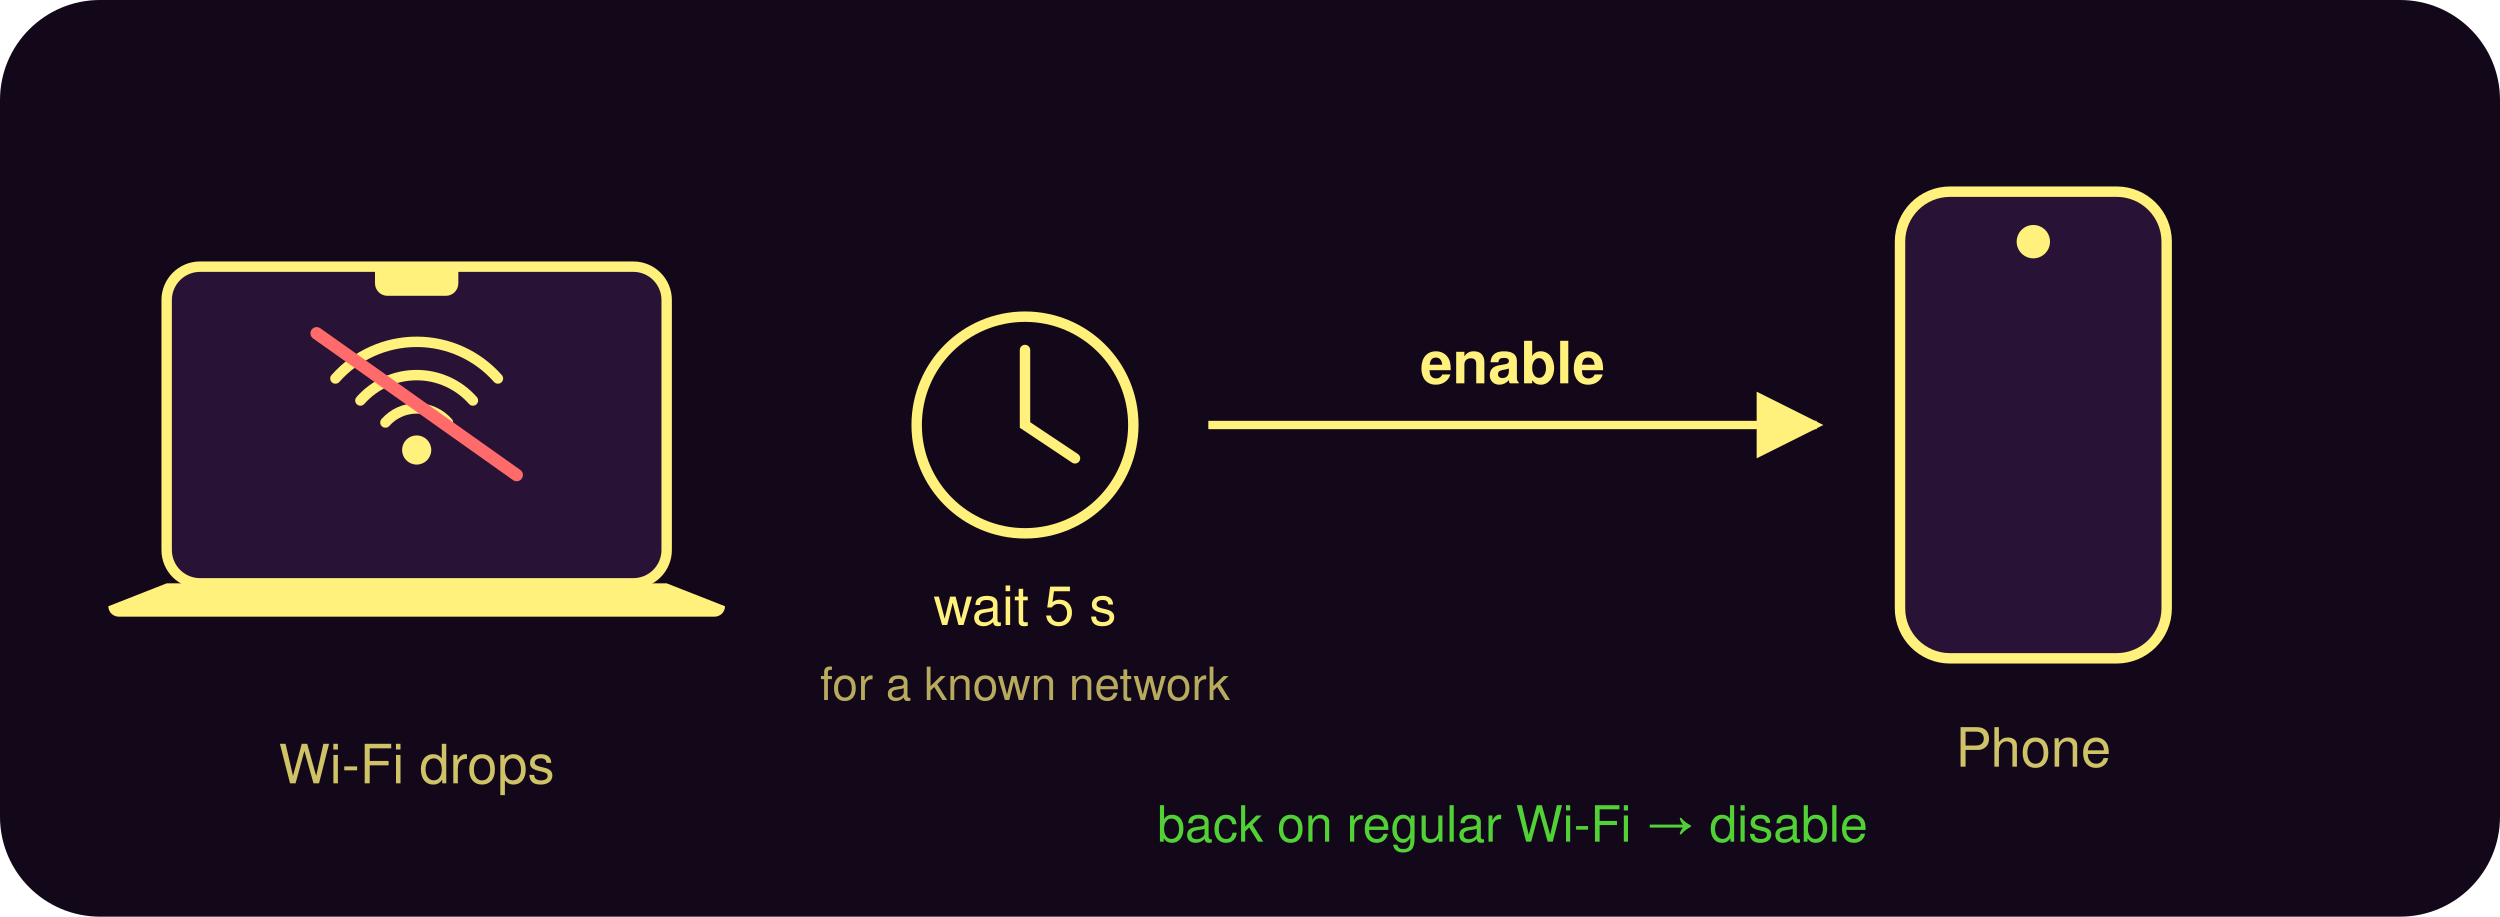
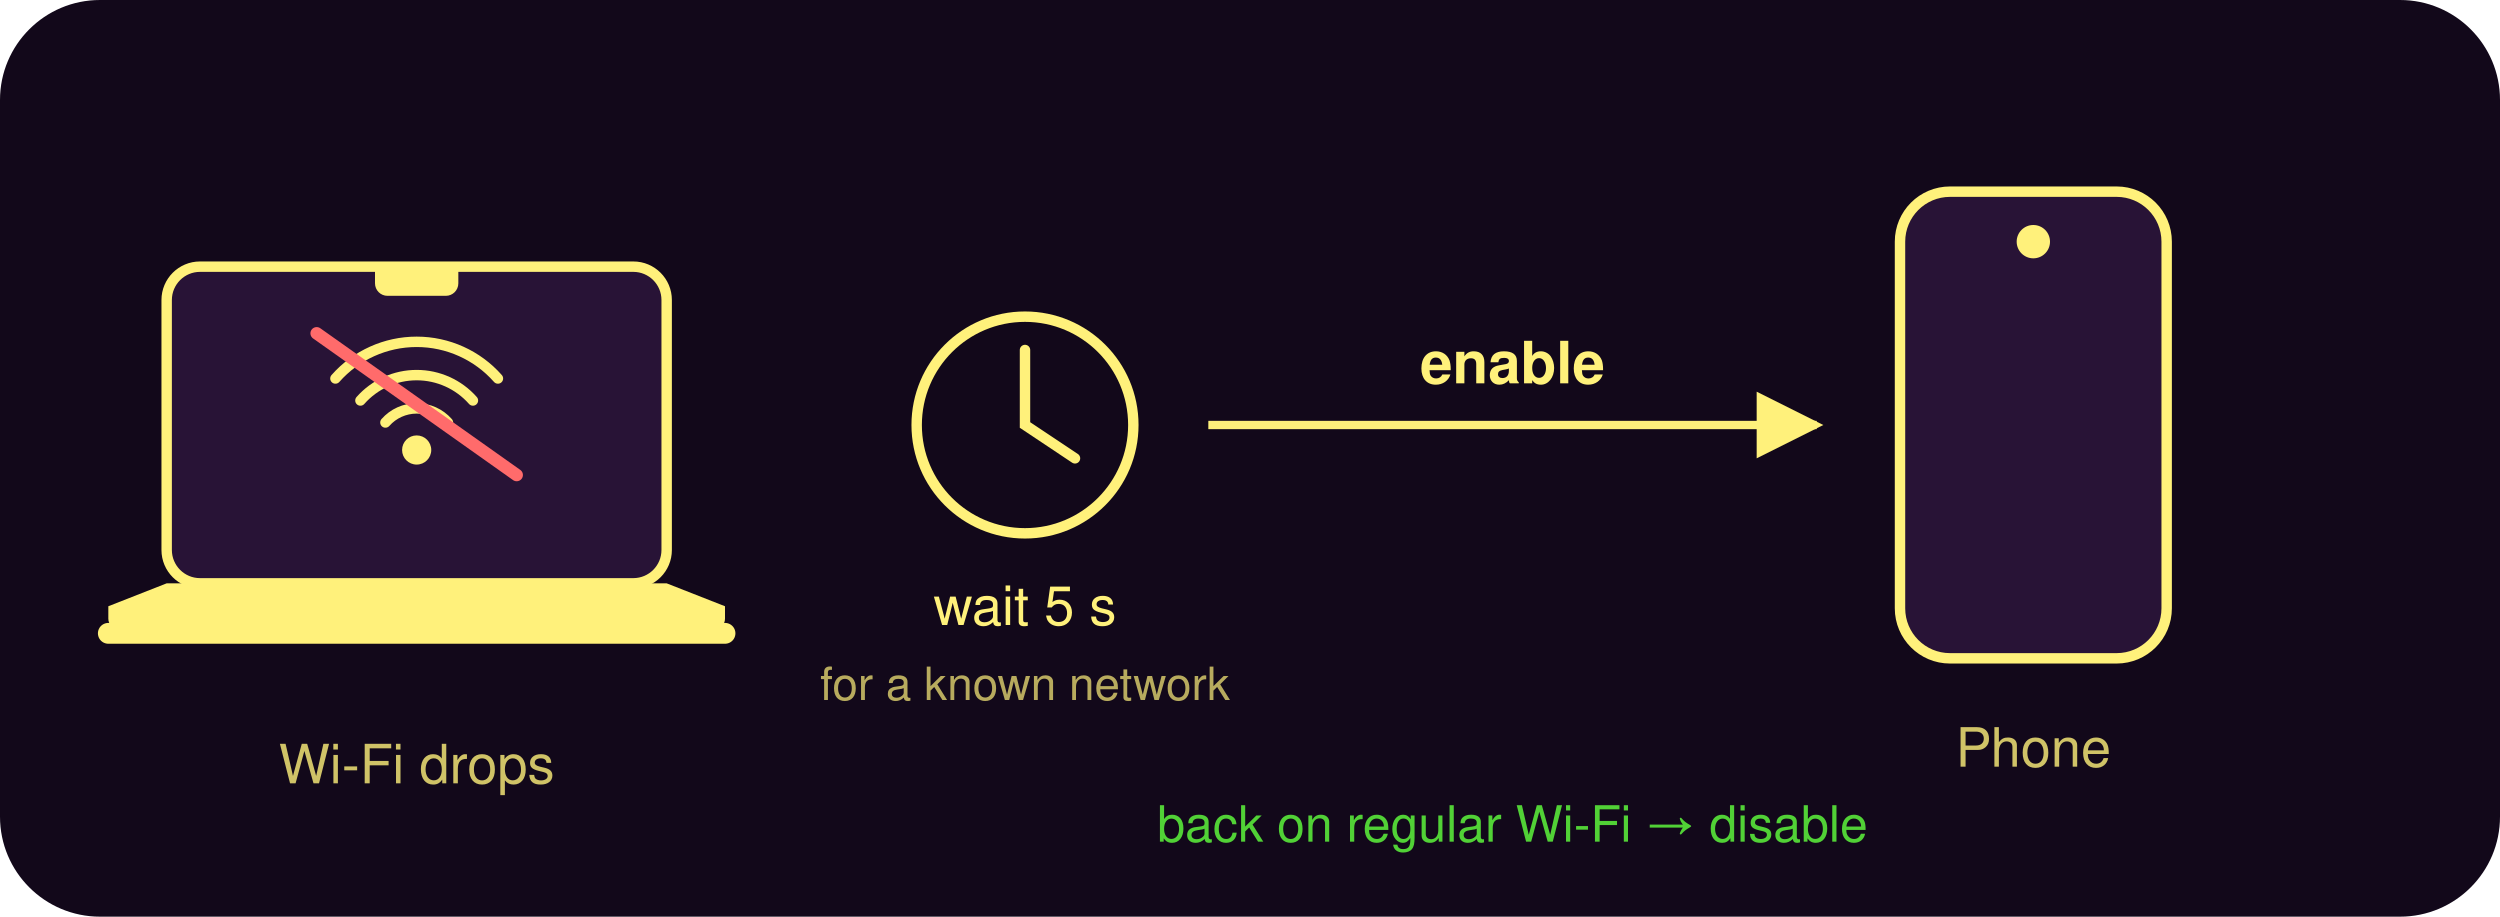
<svg xmlns="http://www.w3.org/2000/svg" viewBox="0 0 600 220" font-family="-apple-system, 'Helvetica Neue', Helvetica, Arial, sans-serif">
  <defs>
    <marker id="arrow" viewBox="0 0 10 10" refX="9" refY="5" markerWidth="8" markerHeight="8" orient="auto">
      <path d="M0 0 L10 5 L0 10 z" fill="#fff17b" />
    </marker>
  </defs>
  <rect width="600" height="220" rx="24" fill="#12081a" />
  <g opacity="1">
    <rect x="40" y="64" width="120" height="76" rx="8" fill="#281336" stroke="#fff17b" stroke-width="2.5" />
    <path d="M90 64 h20 v4 a3 3 0 0 1 -3 3 h-14 a3 3 0 0 1 -3 -3 z" fill="#fff17b" />
-     <path d="M40 140 H160 L174 145.5 a2.5 2.5 0 0 1 -2.5 2.5 H28.5 a2.5 2.5 0 0 1 -2.5 -2.5 Z" fill="#fff17b" />
+     <path d="M40 140 H160 L174 145.5 v3 a2.5 2.5 0 0 1 -2.5 2.5 H28.5 a2.5 2.5 0 0 1 -2.5 -2.5 v-3 Z" fill="#fff17b" />
+     <path d="M26 152 H174" stroke="#fff17b" stroke-width="5" stroke-linecap="round" />
  </g>
  <circle cx="100" cy="108" r="3.5" fill="#fff17b" />
  <path d="M92.5 101.4 A10 10 0 0 1 107.5 101.4" fill="none" stroke="#fff17b" stroke-width="2.5" stroke-linecap="round" />
  <path d="M86.5 96.12 A18 18 0 0 1 113.5 96.12" fill="none" stroke="#fff17b" stroke-width="2.5" stroke-linecap="round" />
  <path d="M80.5 90.84 A26 26 0 0 1 119.5 90.84" fill="none" stroke="#fff17b" stroke-width="2.5" stroke-linecap="round" />
  <path d="M76 80 L124 114" stroke="#ff6b6b" stroke-width="3" stroke-linecap="round" />
  <text x="100" y="188" text-anchor="middle" fill="#fff17b" font-size="13" font-weight="400" opacity="0.8">Wi-Fi drops</text>
  <circle cx="246" cy="102" r="26" fill="none" stroke="#fff17b" stroke-width="2.5" />
  <path d="M246 84 V102 L258 110" fill="none" stroke="#fff17b" stroke-width="2.5" stroke-linecap="round" />
  <text x="246" y="150" text-anchor="middle" fill="#fff17b" font-size="13" font-weight="400" opacity="1">wait 5 s</text>
  <text x="246" y="168" text-anchor="middle" fill="#fff17b" font-size="11" font-weight="400" opacity="0.7">for a known network</text>
  <path d="M290 102 H436" stroke="#fff17b" stroke-width="2" marker-end="url(#arrow)" />
  <text x="363" y="92" text-anchor="middle" fill="#fff17b" font-size="14" font-weight="600" opacity="1">enable</text>
  <rect x="456" y="46" width="64" height="112" rx="12" fill="#281336" stroke="#fff17b" stroke-width="2.5" />
  <circle cx="488" cy="58" r="4" fill="#fff17b" />
  <text x="488" y="184" text-anchor="middle" fill="#fff17b" font-size="13" font-weight="400" opacity="0.8">Phone</text>
  <text x="363" y="202" text-anchor="middle" fill="#51d136" font-size="12" font-weight="400" opacity="1">back on regular Wi-Fi → disable</text>
</svg>
